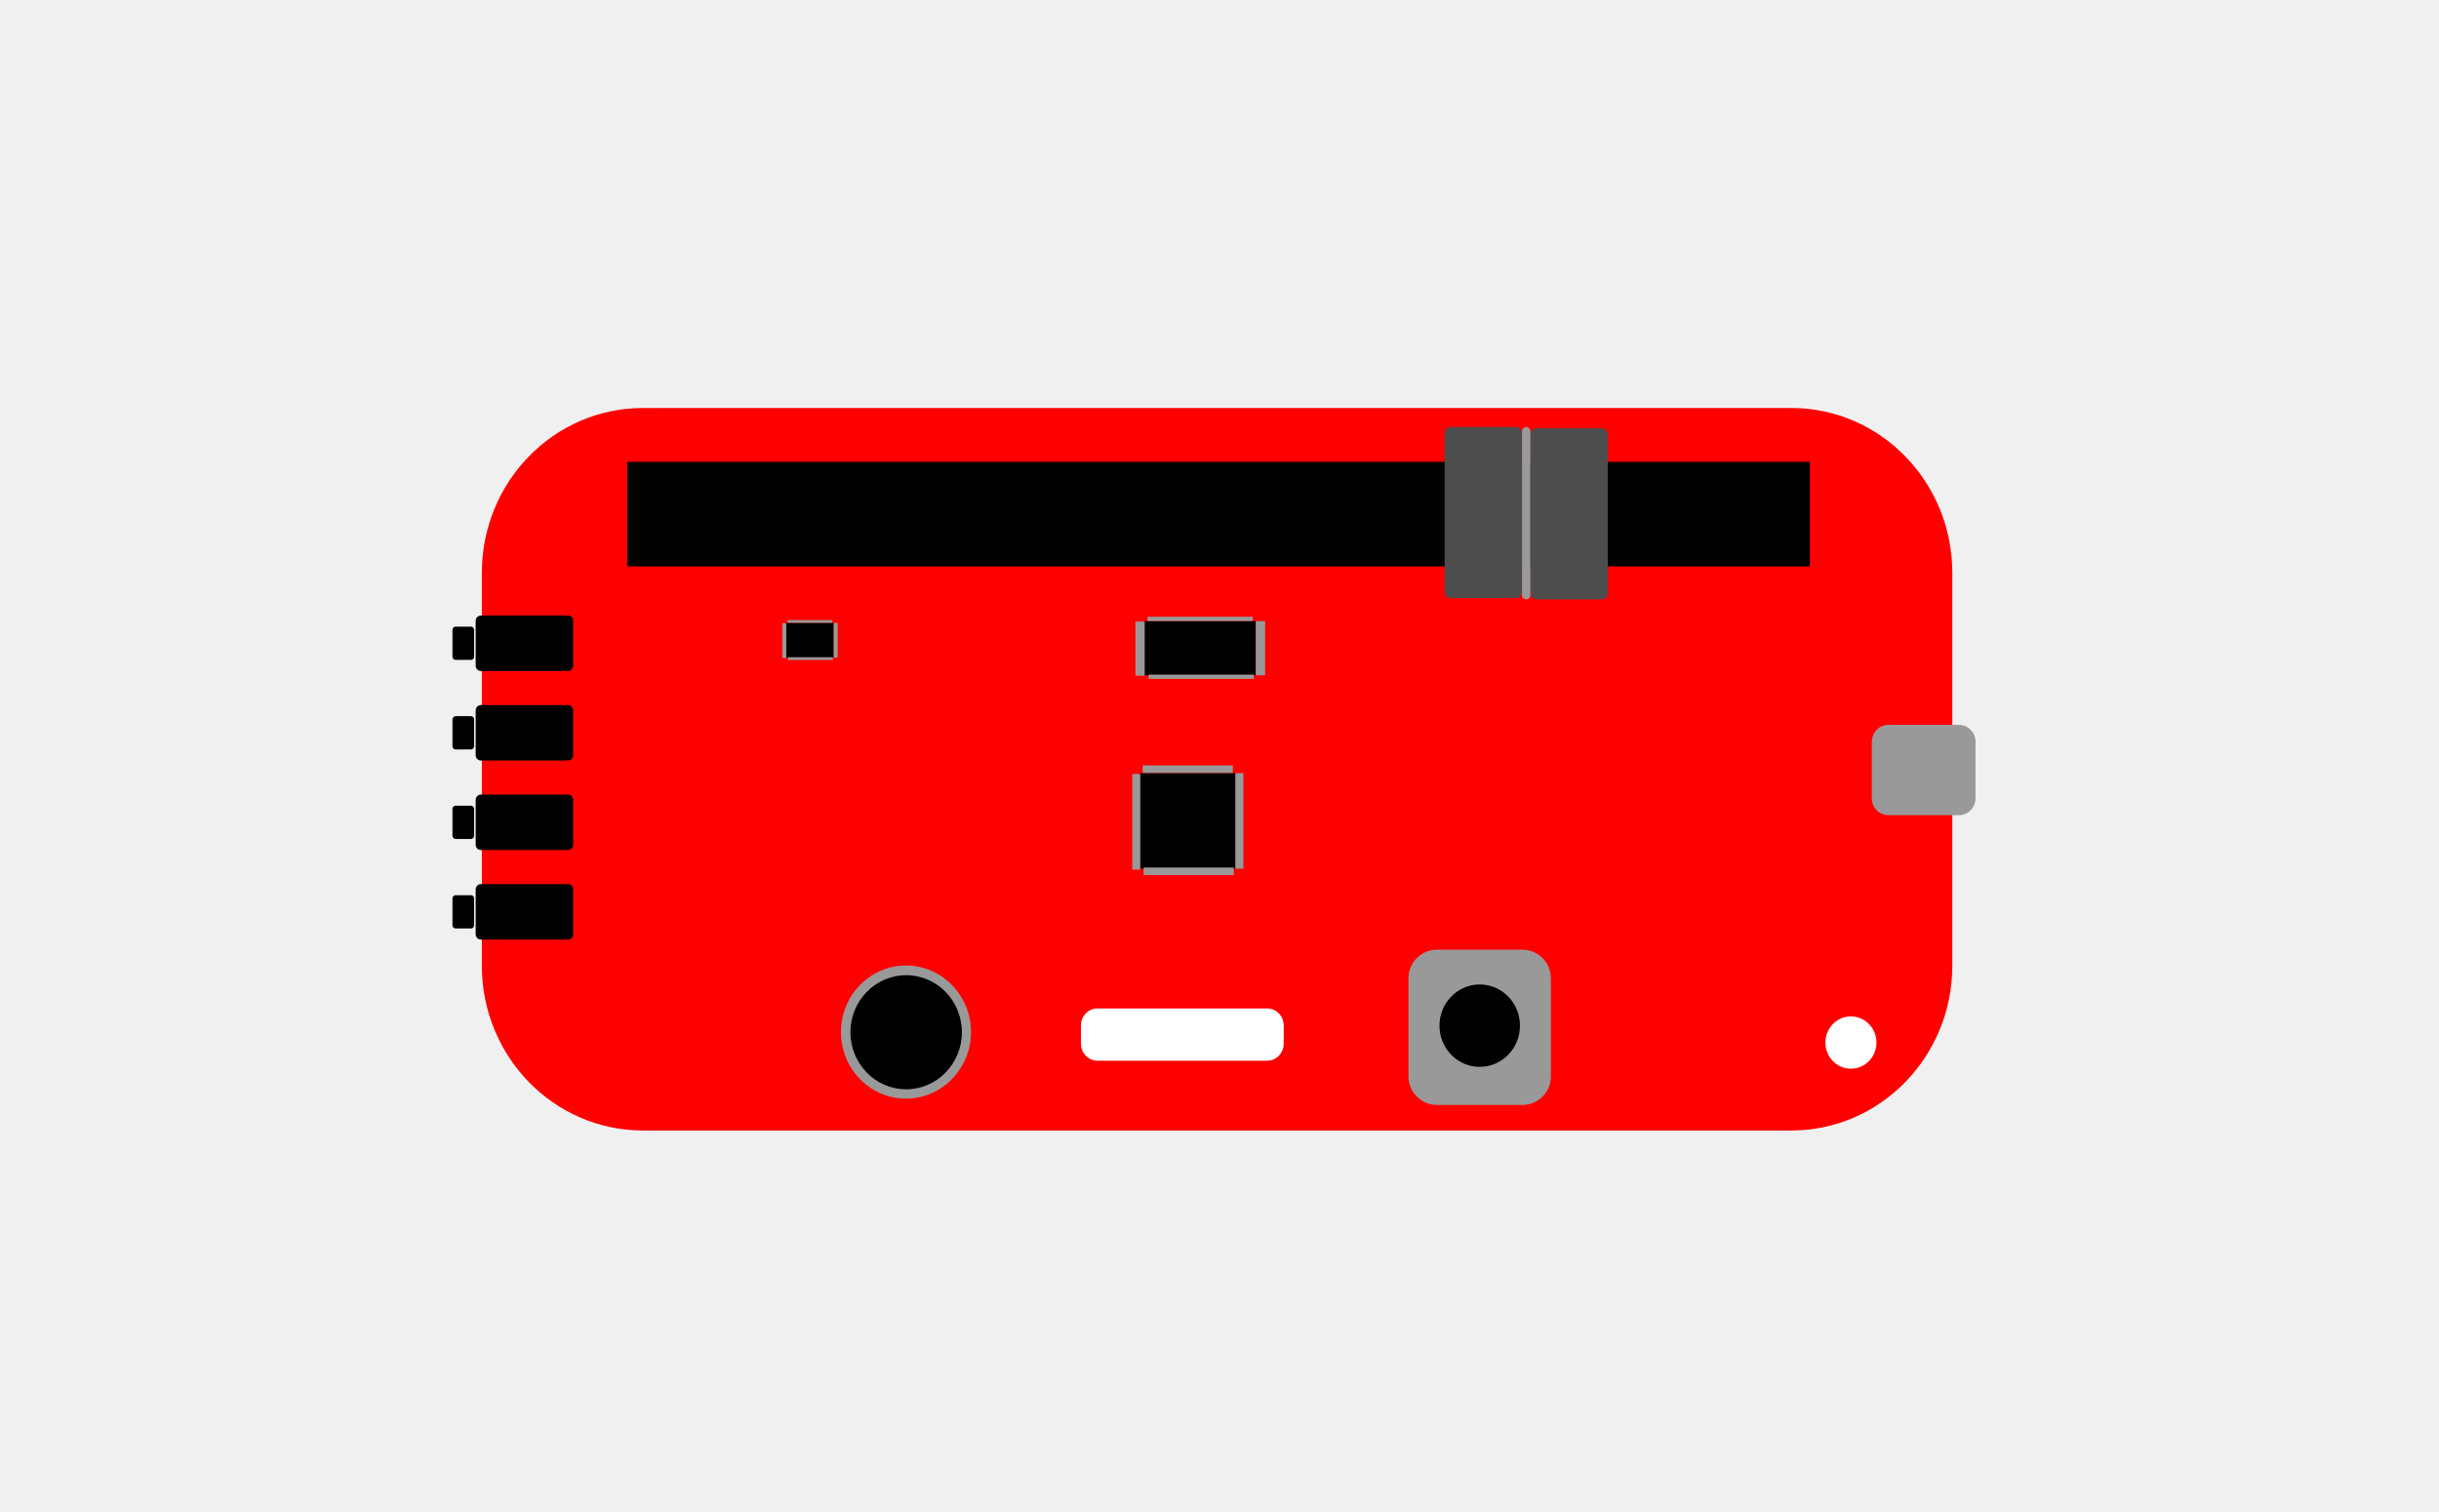
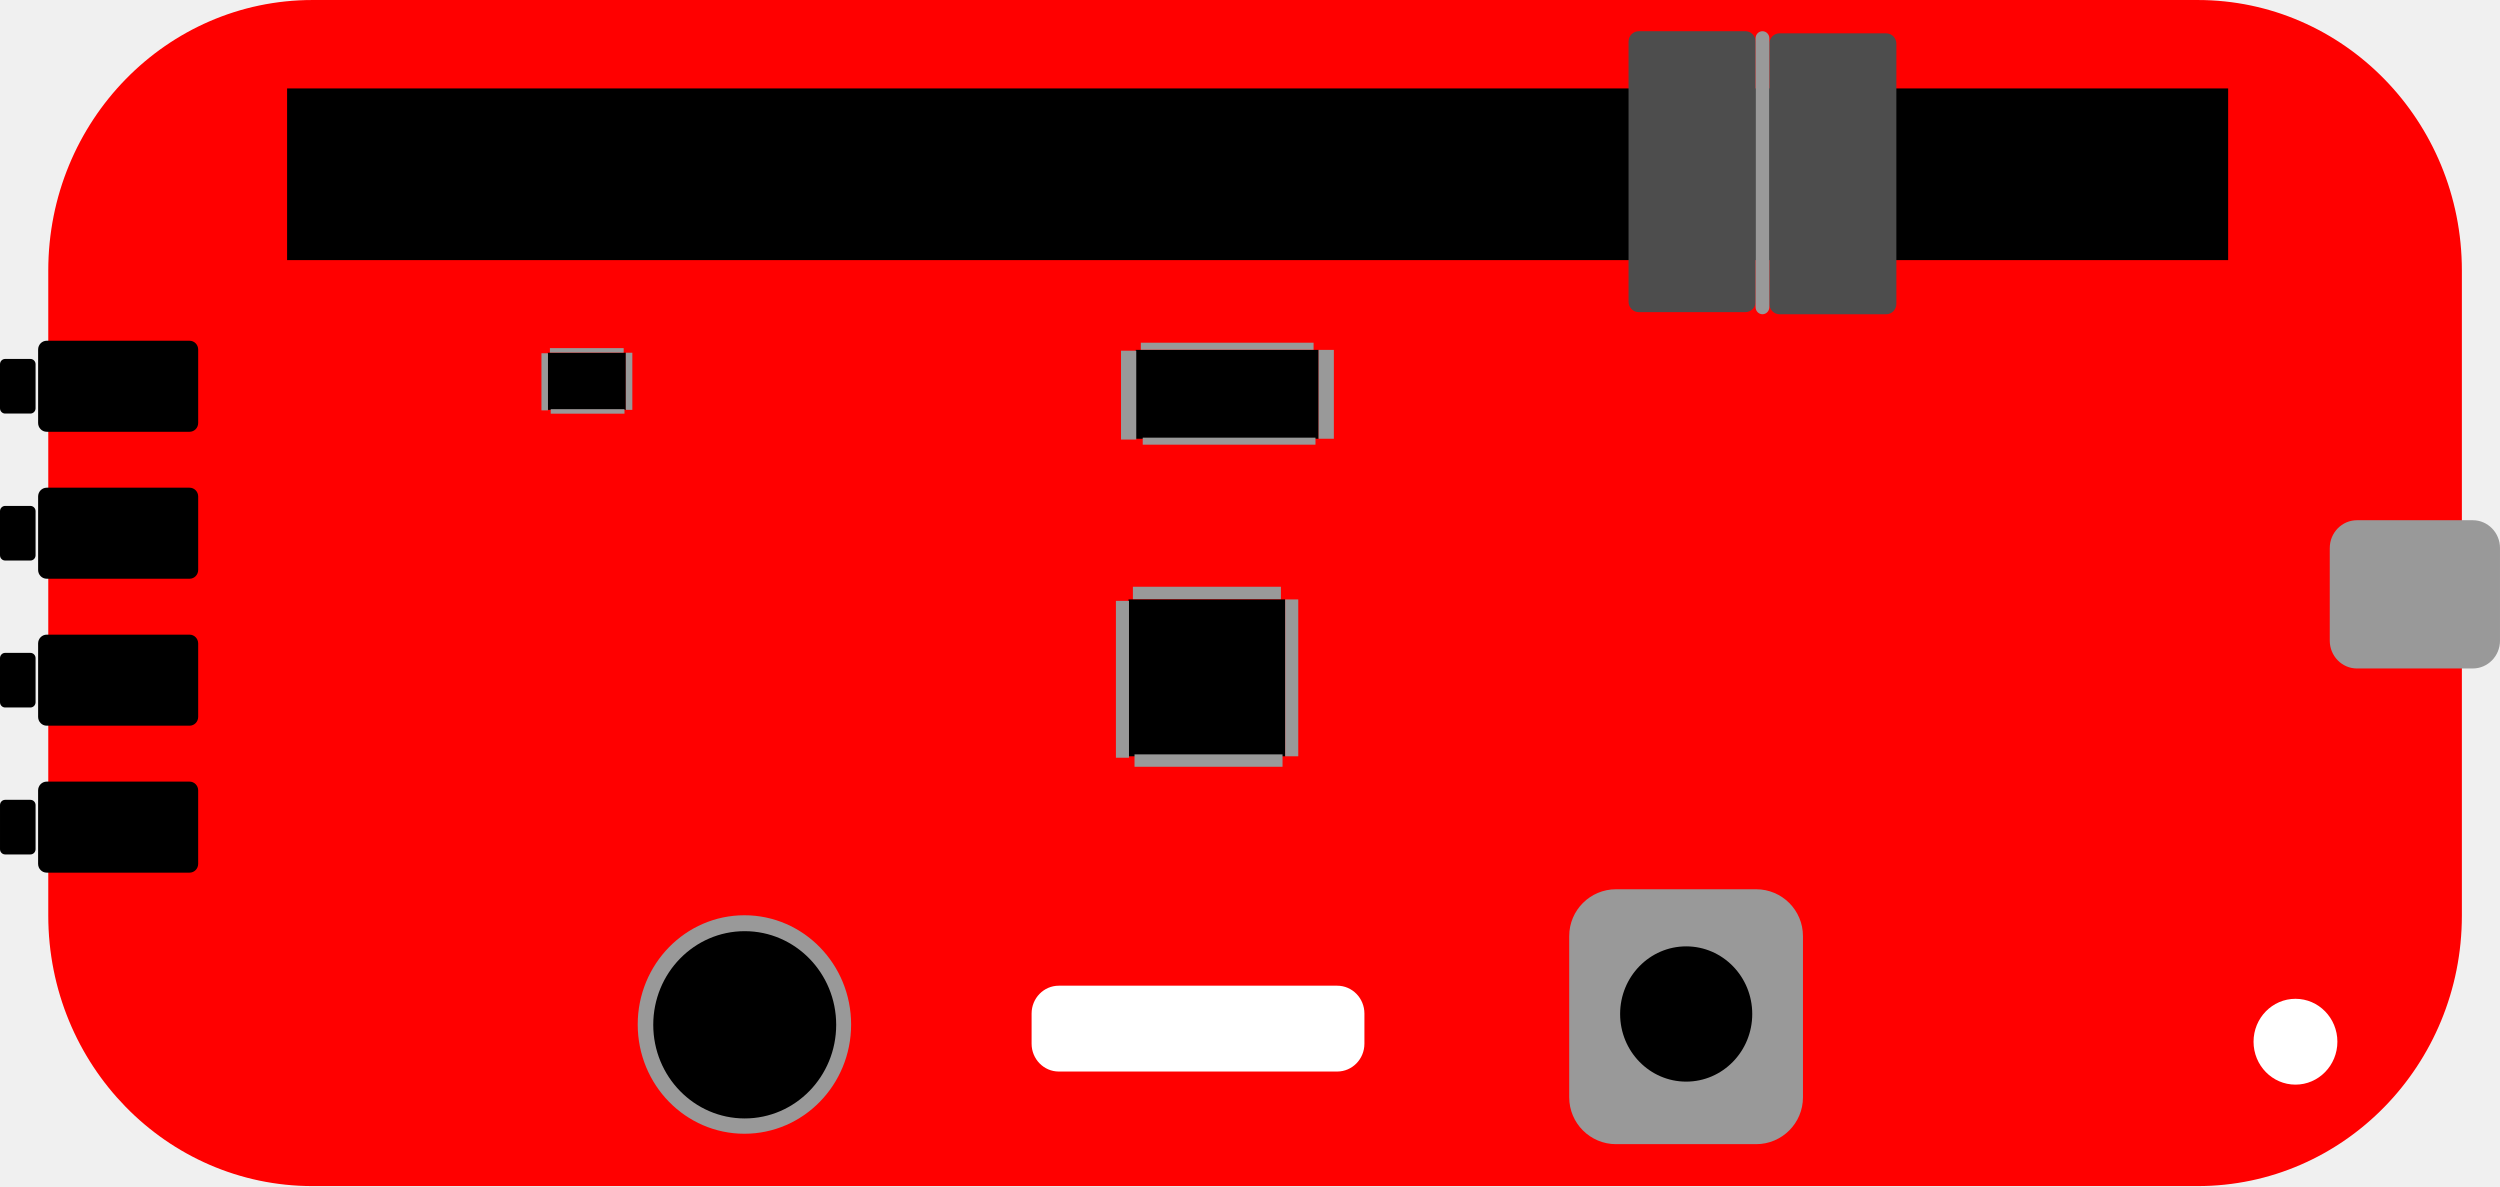
- <svg xmlns="http://www.w3.org/2000/svg" width="600" height="372" viewBox="0 0 158.75 98.425" version="1.1" id="svg6255">
-   <defs id="defs6249">
-     <meshgradient id="meshgradient12610" gradientUnits="userSpaceOnUse" x="70.471" y="60.254">
-       <meshrow id="meshrow12612">
-         <meshpatch id="meshpatch12614">
-           <stop path="c 54.051,0  108.101,0  162.152,0" style="stop-color:#ffffff;stop-opacity:1" id="stop12616" />
-           <stop path="c 0,34.081  0,68.162  0,102.243" style="stop-color:#2b0000;stop-opacity:1" id="stop12618" />
-           <stop path="c -54.051,0  -108.101,0  -162.152,0" style="stop-color:#ffffff;stop-opacity:1" id="stop12620" />
-           <stop path="c 0,-34.081  0,-68.162  0,-102.243" style="stop-color:#2b0000;stop-opacity:1" id="stop12622" />
-         </meshpatch>
-       </meshrow>
-     </meshgradient>
-   </defs>
-   <g id="layer1" transform="translate(-70.84859,-60.29185)">
-     <rect style="fill:url(#meshgradient12610);stroke-width:0.265;fill-opacity:1;fill-rule:nonzero" id="rect11144" width="162.152" height="102.243" x="70.471" y="60.254" ry="1.431" />
+ <svg xmlns="http://www.w3.org/2000/svg" width="374.678" height="177.76" viewBox="0 0 99.134 47.032" version="1.1" id="svg6255">
+   <defs id="defs6249" />
+   <g id="layer1" transform="translate(-100.2981,-86.85002)">
    <g id="g7165" transform="matrix(0.7538864,0,0,0.7718112,84.88407,-6.644611)">
      <g id="g9888">
        <rect style="fill:#ff0000;stroke-width:0.265" id="rect6257" width="126.953" height="60.937" x="22.985" y="121.137" ry="13.898" />
        <g transform="matrix(0.8567555,0,0,0.7935825,11.33666,34.16689)" id="g7187">
          <rect ry="0" y="148.398" x="79.914" height="10.156" width="9.622" id="rect7077" style="fill:#000000;stroke-width:0.265" />
          <rect ry="0" y="148.398" x="89.535" height="10.156" width="0.802" id="rect7085" style="fill:#999999;stroke-width:0.1" />
          <rect ry="0" y="148.491" x="79.142" height="10.156" width="0.802" id="rect7085-3" style="fill:#999999;stroke-width:0.1" />
          <rect transform="rotate(90)" ry="0" y="-89.371" x="158.43" height="9.087" width="0.802" id="rect7085-3-7" style="fill:#999999;stroke-width:0.094" />
          <rect transform="rotate(90)" ry="0" y="-89.271" x="147.578" height="9.087" width="0.802" id="rect7085-3-7-5" style="fill:#999999;stroke-width:0.094" />
        </g>
        <g id="g7187-9" transform="matrix(0.4270221,0,0,0.2890062,15.1301,96.37082)">
          <rect ry="0" y="148.398" x="79.914" height="10.156" width="9.622" id="rect7077-1" style="fill:#000000;stroke-width:0.265" />
          <rect ry="0" y="148.398" x="89.535" height="10.156" width="0.802" id="rect7085-2" style="fill:#999999;stroke-width:0.1" />
          <rect ry="0" y="148.491" x="79.142" height="10.156" width="0.802" id="rect7085-3-70" style="fill:#999999;stroke-width:0.1" />
          <rect transform="rotate(90)" ry="0" y="-89.371" x="158.43" height="9.087" width="0.802" id="rect7085-3-7-9" style="fill:#999999;stroke-width:0.094" />
          <rect transform="rotate(90)" ry="0" y="-89.271" x="147.578" height="9.087" width="0.802" id="rect7085-3-7-5-3" style="fill:#999999;stroke-width:0.094" />
        </g>
        <g id="g7187-6" transform="matrix(1,0,0,0.4495532,0.2683071,72.39958)">
          <rect ry="0" y="148.398" x="79.914" height="10.156" width="9.622" id="rect7077-0" style="fill:#000000;stroke-width:0.265" />
          <rect ry="0" y="148.398" x="89.535" height="10.156" width="0.802" id="rect7085-6" style="fill:#999999;stroke-width:0.1" />
          <rect ry="0" y="148.491" x="79.142" height="10.156" width="0.802" id="rect7085-3-2" style="fill:#999999;stroke-width:0.1" />
          <rect transform="rotate(90)" ry="0" y="-89.371" x="158.43" height="9.087" width="0.802" id="rect7085-3-7-6" style="fill:#999999;stroke-width:0.094" />
          <rect transform="rotate(90)" ry="0" y="-89.271" x="147.578" height="9.087" width="0.802" id="rect7085-3-7-5-1" style="fill:#999999;stroke-width:0.094" />
        </g>
        <rect ry="0" y="125.68" x="35.547" height="8.82" width="102.097" id="rect7249" style="fill:#000000;stroke-width:0.233" />
        <rect ry="0.535" y="122.74" x="106.106" height="14.433" width="6.682" id="rect7255" style="fill:#4d4d4d;stroke-width:0.265" />
        <rect ry="0.535" y="122.849" x="113.511" height="14.433" width="6.682" id="rect7255-8" style="fill:#4d4d4d;stroke-width:0.265" />
        <rect ry="0.362" y="122.74" x="112.788" height="14.541" width="0.723" id="rect7272" style="fill:#999999;stroke-width:0.265" />
        <rect ry="0.271" y="139.578" x="20.446" height="2.806" width="1.871" id="rect7274" style="fill:#000000;stroke-width:0.229" />
        <rect ry="0.452" y="138.643" x="22.451" height="4.677" width="8.419" id="rect7274-7" style="fill:#000000;stroke-width:0.628" />
        <g transform="translate(-0.4009043)" id="g7373">
          <rect style="fill:#000000;stroke-width:0.229" id="rect7274-9" width="1.871" height="2.806" x="20.847" y="147.129" ry="0.271" />
          <rect style="fill:#000000;stroke-width:0.628" id="rect7274-7-2" width="8.419" height="4.677" x="22.852" y="146.193" ry="0.452" />
        </g>
        <g transform="translate(1.46998,2.071346)" id="g7364">
          <rect style="fill:#000000;stroke-width:0.229" id="rect7274-0" width="1.871" height="2.806" x="18.976" y="152.608" ry="0.271" />
          <rect style="fill:#000000;stroke-width:0.628" id="rect7274-7-23" width="8.419" height="4.677" x="20.981" y="151.672" ry="0.452" />
        </g>
        <g transform="translate(1.737251,2.004521)" id="g7369">
          <g id="g7336">
            <rect ry="0.271" y="160.225" x="18.709" height="2.806" width="1.871" id="rect7274-75" style="fill:#000000;stroke-width:0.229" />
            <rect ry="0.452" y="159.289" x="20.713" height="4.677" width="8.419" id="rect7274-7-9" style="fill:#000000;stroke-width:0.628" />
          </g>
        </g>
        <rect ry="1.431" y="147.864" x="142.989" height="7.617" width="8.954" id="rect7377" style="fill:#999999;stroke-width:0.292" />
        <circle r="2.205" cy="174.657" cx="141.185" id="path7410" style="fill:#ffffff;stroke-width:0.265" />
        <rect ry="1.431" y="171.779" x="74.707" height="4.41" width="17.506" id="rect7412" style="fill:#ffffff;stroke-width:0.265" />
      </g>
    </g>
    <ellipse style="fill:#999999;stroke-width:0.223" id="path7066" cx="129.817" cy="127.475" rx="4.231" ry="4.332" />
    <rect style="fill:#999999;stroke-width:0.209" id="rect7068" width="9.269" height="10.108" x="162.523" y="122.112" ry="1.857" />
    <g id="g7075" transform="matrix(0.6322918,0,0,0.6473256,93.05802,16.03104)">
      <circle r="4.143" cy="171.517" cx="117.198" id="path7070" style="fill:#000000;stroke-width:0.265" />
    </g>
    <ellipse style="fill:#000000;stroke-width:0.208" id="path7072" cx="129.829" cy="127.487" rx="3.627" ry="3.713" />
  </g>
</svg>
